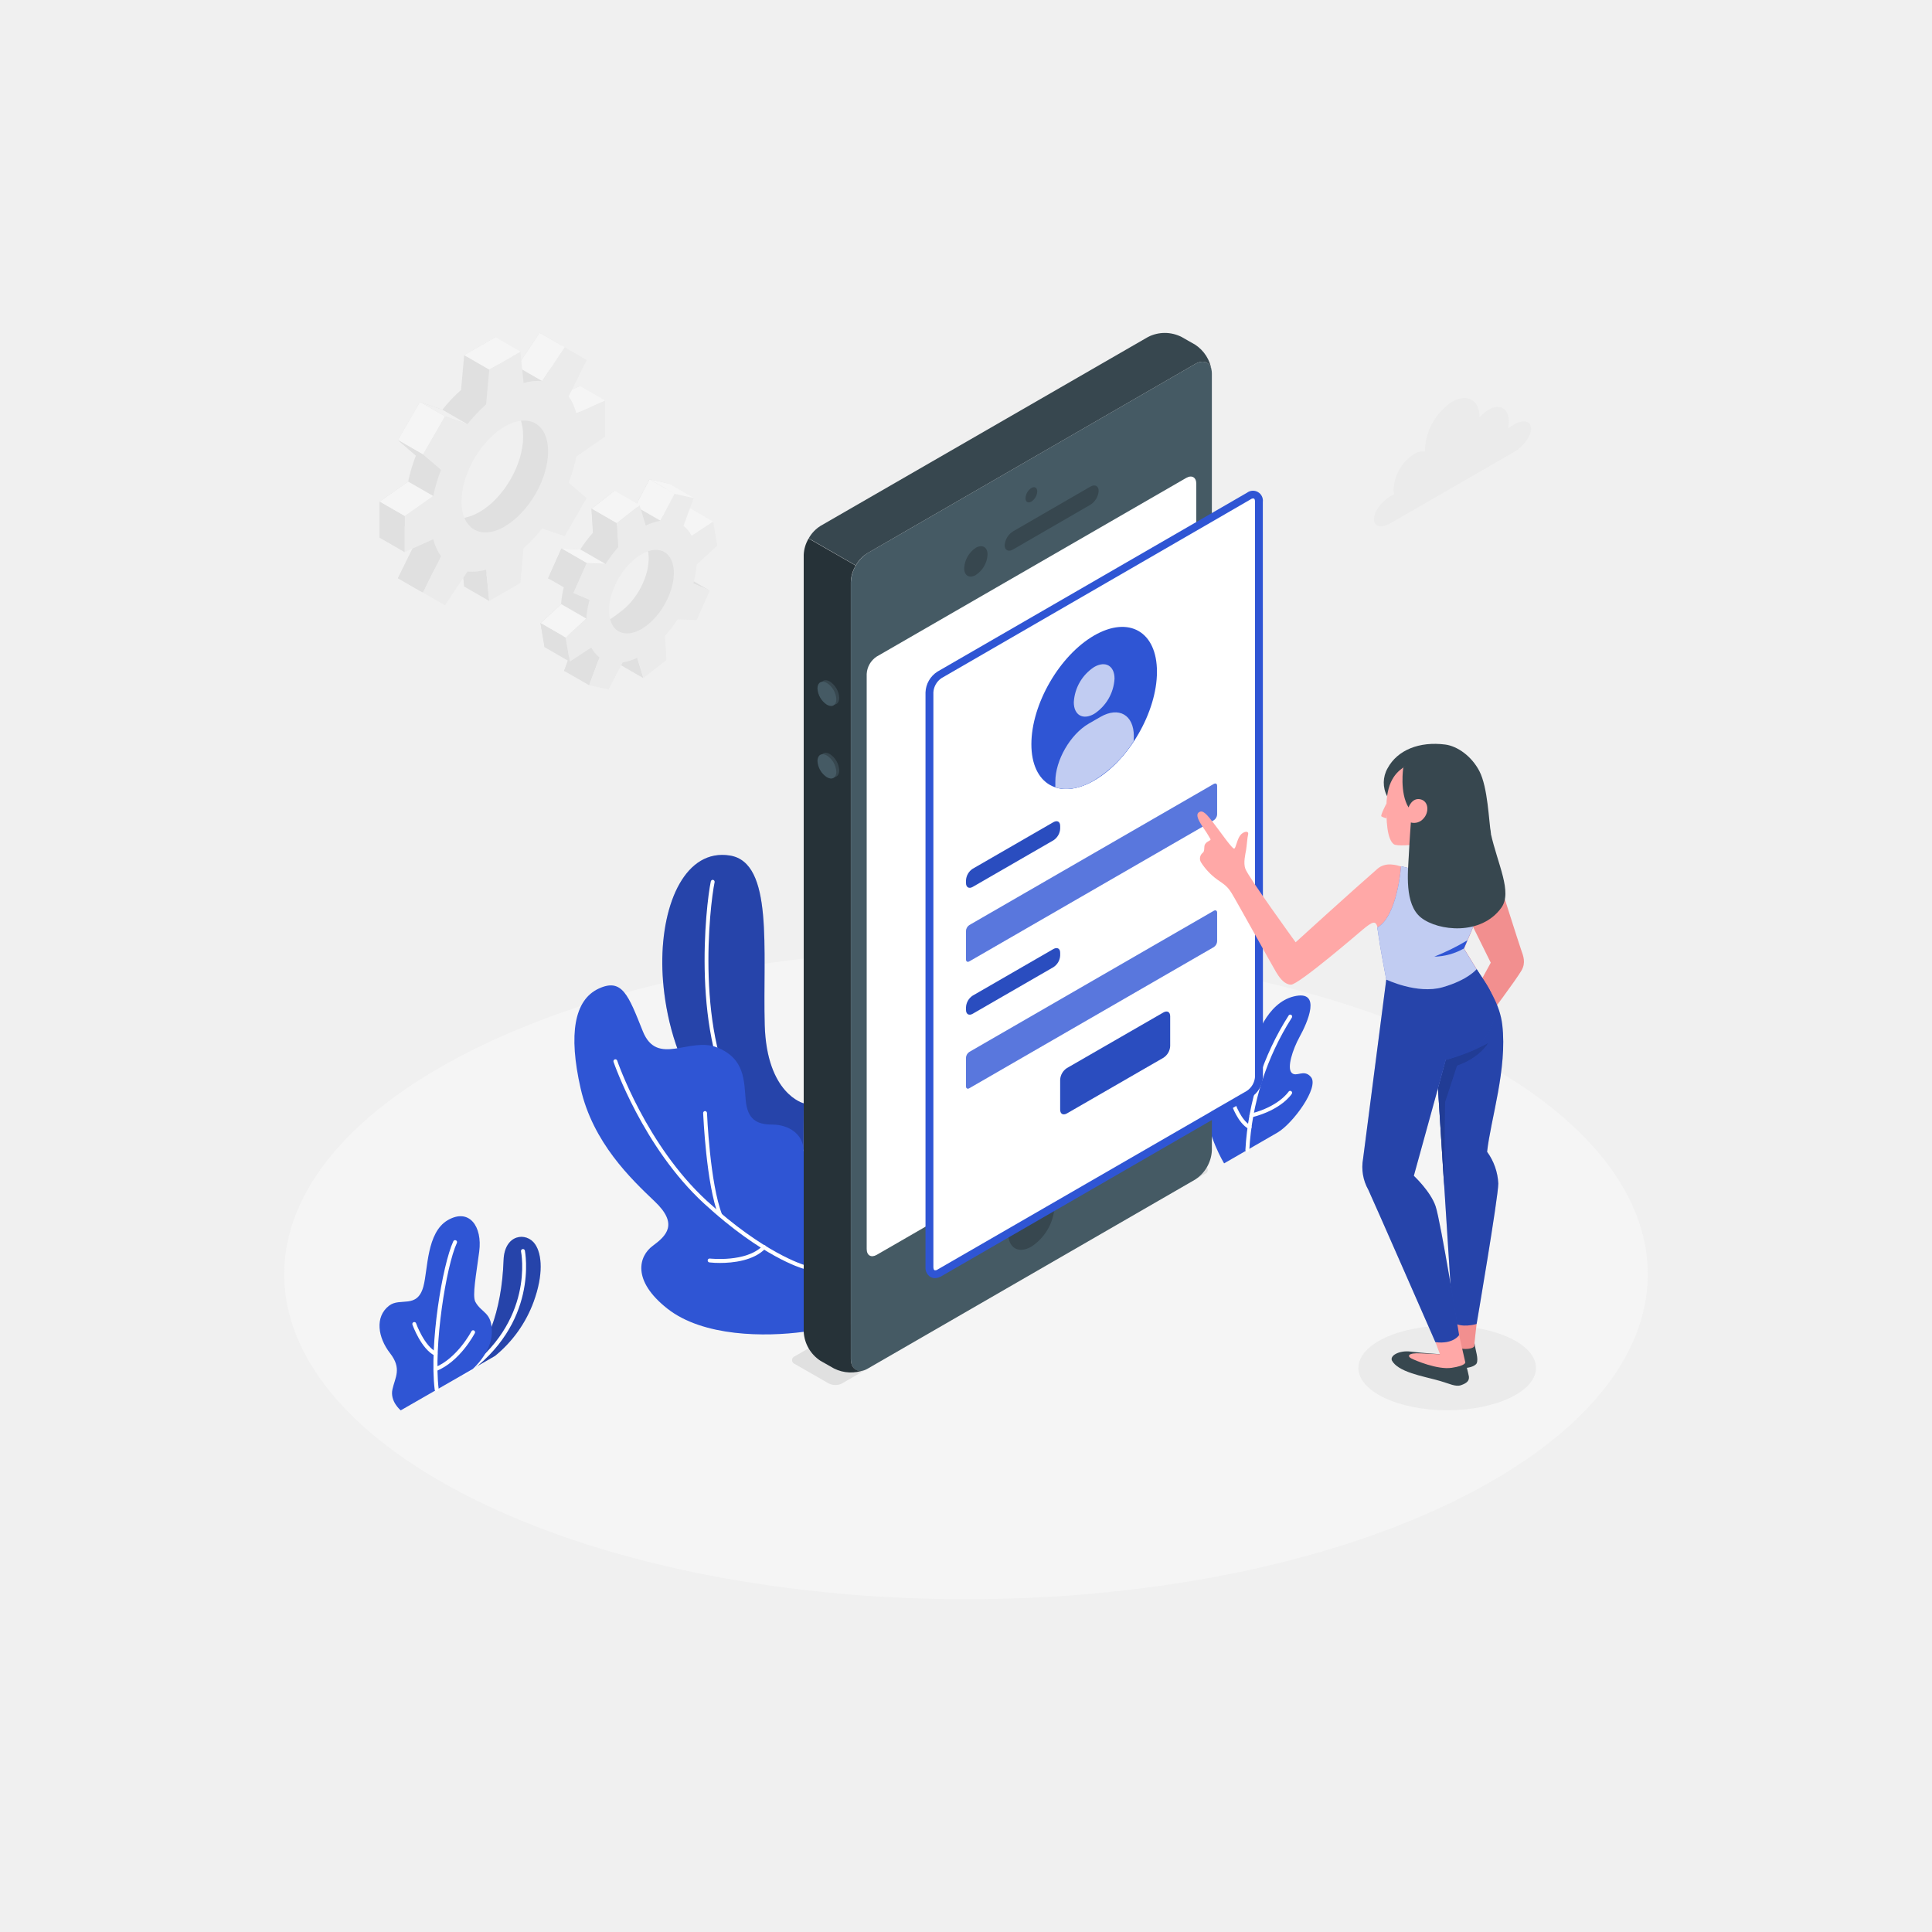
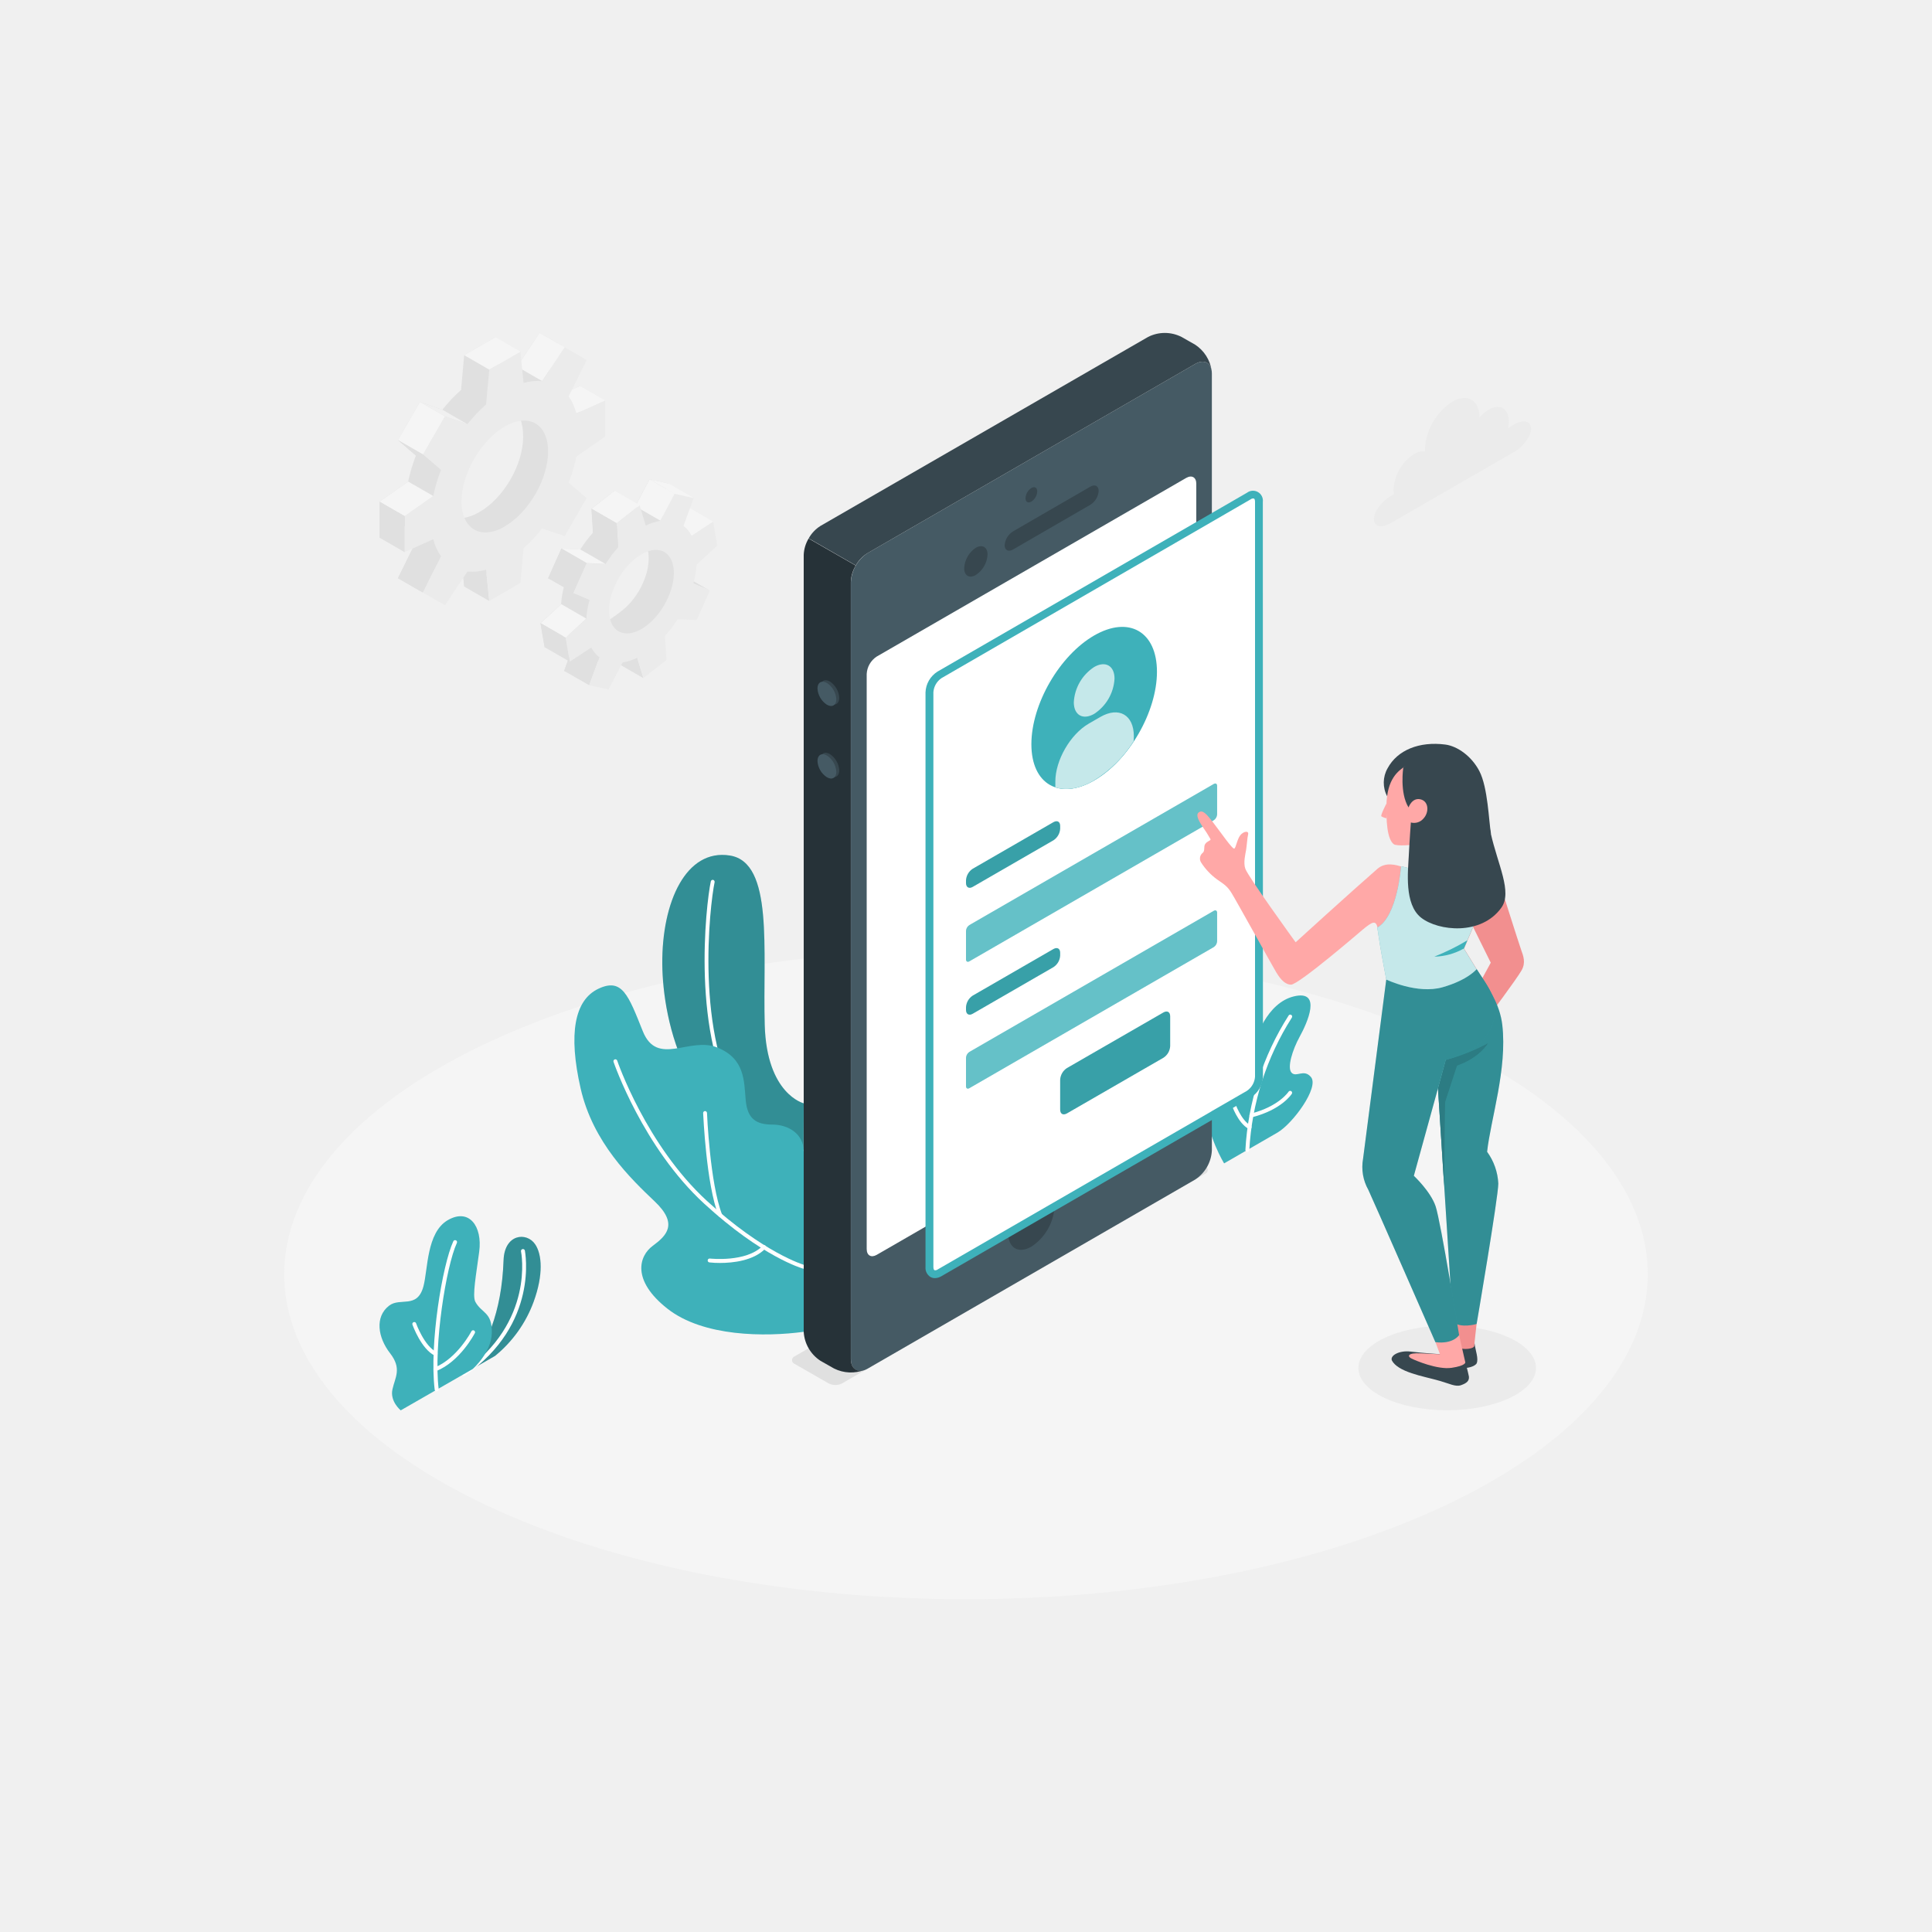
<svg xmlns="http://www.w3.org/2000/svg" viewBox="0 0 500 500">
  <g id="freepik--Floor--inject-2">
    <path d="M125.23,389.24c68.91,32.84,180.63,32.85,249.54,0s68.9-86.09,0-118.93-180.63-32.84-249.54,0S56.33,356.4,125.23,389.24Z" style="fill:#f5f5f5" />
  </g>
  <g id="freepik--Shadow--inject-2">
    <ellipse cx="374.53" cy="354.02" rx="22.98" ry="10.95" style="fill:#ebebeb" />
  </g>
  <g id="freepik--Plants--inject-2">
-     <path d="M120,355.59l8.13-4.69a32.54,32.54,0,0,0,10-14.07c2.51-6.92,2.16-12.18.36-14.82-2.21-3.25-7.94-2.68-8.17,4.16C129.84,339.65,125.91,349,120,355.59Z" style="fill:#2F55D4" />
+     <path d="M120,355.59l8.13-4.69a32.54,32.54,0,0,0,10-14.07c2.51-6.92,2.16-12.18.36-14.82-2.21-3.25-7.94-2.68-8.17,4.16C129.84,339.65,125.91,349,120,355.59Z" style="fill:#3EB1BA" />
    <path d="M120,355.59l8.13-4.69a32.54,32.54,0,0,0,10-14.07c2.51-6.92,2.16-12.18.36-14.82-2.21-3.25-7.94-2.68-8.17,4.16C129.84,339.65,125.91,349,120,355.59Z" style="opacity:0.2" />
    <path d="M120,356.09a.5.5,0,0,1-.28-.91c18.8-13,15.16-31.13,15.12-31.31a.5.5,0,1,1,1-.21c0,.19,3.84,18.94-15.52,32.34A.52.52,0,0,1,120,356.09Z" style="fill:#fff" />
-     <path d="M103.71,365s-2.83-2.3-2.15-5.42,2.51-5.36-.62-9.38-4-9.38-.26-12.28c2.85-2.25,7.3.93,8.9-5,1.18-4.34.78-13.95,6.31-17.15s9,1.62,8.13,8.14c-.76,5.83-1.84,11.44-1,13,1.62,3,4.39,2.59,4.26,8.07-.11,5.1-4.94,9.32-4.94,9.32Z" style="fill:#2F55D4" />
+     <path d="M103.71,365s-2.83-2.3-2.15-5.42,2.51-5.36-.62-9.38-4-9.38-.26-12.28c2.85-2.25,7.3.93,8.9-5,1.18-4.34.78-13.95,6.31-17.15s9,1.62,8.13,8.14c-.76,5.83-1.84,11.44-1,13,1.62,3,4.39,2.59,4.26,8.07-.11,5.1-4.94,9.32-4.94,9.32Z" style="fill:#3EB1BA" />
    <path d="M113,360.11a.51.51,0,0,1-.5-.44c-1.43-11.85,2-32.31,4.8-38.39A.5.5,0,0,1,118,321a.49.49,0,0,1,.24.66c-2.77,6-6.08,26.52-4.71,37.85a.5.5,0,0,1-.44.55Z" style="fill:#fff" />
    <path d="M112.73,350.88a.42.42,0,0,1-.22-.05c-3.47-1.69-5.67-7.72-5.76-8a.5.5,0,1,1,.94-.34c0,.06,2.15,5.9,5.26,7.41a.5.5,0,0,1-.22.95Z" style="fill:#fff" />
    <path d="M112.67,354.88a.49.49,0,0,1-.46-.32.5.5,0,0,1,.27-.65c5.84-2.34,9.48-9.29,9.52-9.37a.5.5,0,0,1,.89.46c-.16.3-3.85,7.36-10,9.84A.43.43,0,0,1,112.67,354.88Z" style="fill:#fff" />
-     <path d="M316.8,301.08S312.43,294,312,286.31s1.26-10.89,3.58-11.81,2.5,1.91,3.69,3.58,3.62.72,4.52-4.49,4.18-14,11-15.71c7.5-1.86,3.48,6.94,1.59,10.37s-3.35,8.11-2.11,9.38,3.17-1.08,5,1.1c2.23,2.63-4.7,12.1-8.68,14.39Z" style="fill:#2F55D4" />
+     <path d="M316.8,301.08S312.43,294,312,286.31s1.26-10.89,3.58-11.81,2.5,1.91,3.69,3.58,3.62.72,4.52-4.49,4.18-14,11-15.71c7.5-1.86,3.48,6.94,1.59,10.37s-3.35,8.11-2.11,9.38,3.17-1.08,5,1.1c2.23,2.63-4.7,12.1-8.68,14.39Z" style="fill:#3EB1BA" />
    <path d="M322.79,298.11h0a.5.5,0,0,1-.48-.52,72,72,0,0,1,11.2-34.8.49.49,0,0,1,.7-.11.5.5,0,0,1,.11.69,71.08,71.08,0,0,0-11,34.27A.5.5,0,0,1,322.79,298.11Z" style="fill:#fff" />
    <path d="M323.36,292.2a.53.53,0,0,1-.24-.06c-2.8-1.55-4.35-6.15-4.41-6.34a.5.5,0,0,1,.31-.64.5.5,0,0,1,.63.32s1.5,4.43,4,5.78a.51.51,0,0,1,.19.68A.49.49,0,0,1,323.36,292.2Z" style="fill:#fff" />
    <path d="M323.85,289.17a.5.5,0,0,1-.48-.38.49.49,0,0,1,.36-.6c7.22-1.83,9.72-5.61,9.74-5.65a.5.5,0,0,1,.85.54c-.11.17-2.71,4.14-10.34,6.08Z" style="fill:#fff" />
-     <path d="M208,285.54s-9.59-2.34-10.09-20.3c-.53-19.38,2.35-42-9-43.83s-17.65,12-17.51,28.15c.13,14.14,5.83,44.84,36.56,50.86Z" style="fill:#2F55D4" />
+     <path d="M208,285.54s-9.59-2.34-10.09-20.3c-.53-19.38,2.35-42-9-43.83s-17.65,12-17.51,28.15c.13,14.14,5.83,44.84,36.56,50.86Z" style="fill:#3EB1BA" />
    <path d="M208,285.54s-9.59-2.34-10.09-20.3c-.53-19.38,2.35-42-9-43.83s-17.65,12-17.51,28.15c.13,14.14,5.83,44.84,36.56,50.86Z" style="opacity:0.2" />
    <path d="M208,298.58h-.09c-6.91-1.26-12.54-5.07-16.73-11.31-12.42-18.53-8.51-53.13-7.22-59.17a.51.51,0,0,1,.59-.39.52.52,0,0,1,.39.6c-1.27,6-5.16,40.16,7.07,58.4a24.12,24.12,0,0,0,16.08,10.88.5.5,0,0,1,.4.59A.49.49,0,0,1,208,298.58Z" style="fill:#fff" />
-     <path d="M208,344.67c-9.91,1.34-26,1.32-35.29-6s-7.35-13.62-3.78-16.25,6.67-5.63.53-11.47-16-15.22-19.2-29.29-1.62-22.87,4.66-25.8c6.09-2.84,7.7,1.68,11.43,11s12.12,1.33,19.3,4.24,6.89,8.67,7.34,13.62,2.82,6.32,6.89,6.32,8.12,2.34,8.12,7Z" style="fill:#2F55D4" />
+     <path d="M208,344.67c-9.91,1.34-26,1.32-35.29-6s-7.35-13.62-3.78-16.25,6.67-5.63.53-11.47-16-15.22-19.2-29.29-1.62-22.87,4.66-25.8c6.09-2.84,7.7,1.68,11.43,11s12.12,1.33,19.3,4.24,6.89,8.67,7.34,13.62,2.82,6.32,6.89,6.32,8.12,2.34,8.12,7Z" style="fill:#3EB1BA" />
    <path d="M208,328.33a.3.3,0,0,1-.13,0c-.43-.12-10.68-3.1-25.61-16.81-15.9-14.6-23.4-36.5-23.48-36.72a.51.51,0,0,1,.32-.63.5.5,0,0,1,.63.31c.07.22,7.5,21.88,23.21,36.3,14.72,13.53,25.09,16.56,25.2,16.59a.5.5,0,0,1,.34.62A.49.49,0,0,1,208,328.33Z" style="fill:#fff" />
    <path d="M186.43,315a.48.48,0,0,1-.46-.32c-3.21-8.24-3.94-25.87-4-26.62a.51.51,0,0,1,.48-.52.53.53,0,0,1,.52.48c0,.18.75,18.21,3.9,26.3a.5.5,0,0,1-.29.65A.52.52,0,0,1,186.43,315Z" style="fill:#fff" />
    <path d="M186.35,326.85a23.62,23.62,0,0,1-2.76-.14.5.5,0,1,1,.12-1c.09,0,9.4,1.06,13.67-3.29a.5.5,0,1,1,.71.7C195,326.31,189.61,326.85,186.35,326.85Z" style="fill:#fff" />
  </g>
  <g id="freepik--Gear--inject-2">
    <path d="M179.15,137.49l-1.08-6.23-5.56,3.66a7.71,7.71,0,0,0-2.11-2.57l2.66-7.2-5-1.11-3.66,7a13.63,13.63,0,0,0-3.81,1.24L159,127l-5.94,4.67.39,6.2a33.37,33.37,0,0,0-3.28,4.34l-4.9-.25-3.44,7.71,4.21,1.8a24.68,24.68,0,0,0-.83,4.88l-5.35,4.92,1.07,6.24,5.57-3.66a7.56,7.56,0,0,0,2.11,2.56L146,173.62l5,1.1,5.24-5.1c1.21-.19.91-2.47,2.23-3.12l1.59,5.26,5.93-4.66-.15-2.44c1.2-1.34,5.74-4.29,6.72-5.83l1.23-2,3.44-7.71-1.6-2.9-1.78-3.78ZM161,158c-4.56,3.58-6,4.37-6.77-.42s1.84-12.07,6.4-15.66,6.3-3.84,7.12.94S165.57,154.46,161,158Z" style="fill:#e0e0e0" />
    <polygon points="168.1 124.04 174.59 127.78 170.93 134.76 164.44 131.02 168.1 124.04" style="fill:#f5f5f5" />
    <polygon points="184.56 135 179 138.66 172.51 134.92 178.07 131.26 184.56 135" style="fill:#f5f5f5" />
    <polygon points="183.67 152.83 179.46 151.04 172.97 147.3 177.18 149.09 183.67 152.83" style="fill:#e0e0e0" />
    <polygon points="145.99 173.62 152.48 177.35 155.14 170.15 148.65 166.41 145.99 173.62" style="fill:#e0e0e0" />
    <polygon points="166.49 175.5 160.01 171.76 158.42 166.5 164.91 170.24 166.49 175.5" style="fill:#e0e0e0" />
    <path d="M185.63,141.23,184.56,135,179,138.66a7.74,7.74,0,0,0-2.12-2.57l2.66-7.2-4.95-1.11-3.67,7a13.63,13.63,0,0,0-3.81,1.24l-1.58-5.26-5.94,4.67.39,6.2A33.37,33.37,0,0,0,156.7,146l-4.91-.25-3.44,7.71,4.21,1.8a25.4,25.4,0,0,0-.83,4.89L146.39,165l1.07,6.24,5.56-3.66a7.7,7.7,0,0,0,2.12,2.56l-2.66,7.2,5,1.11,3.66-7a13.31,13.31,0,0,0,3.82-1.25l1.58,5.26,5.94-4.66-.39-6.2a33.37,33.37,0,0,0,3.28-4.34l4.91.24,3.44-7.71L179.45,151a24.81,24.81,0,0,0,.84-4.89ZM167.5,161.78c-4.55,3.58-8.91,2.61-9.74-2.17s2.2-11.57,6.76-15.15,8.91-2.6,9.74,2.18S172.06,158.2,167.5,161.78Z" style="fill:#ebebeb" />
    <polygon points="165.53 130.74 159.04 127 153.1 131.67 159.59 135.41 165.53 130.74" style="fill:#f5f5f5" />
    <polygon points="153.1 131.67 153.49 137.87 159.98 141.61 159.59 135.41 153.1 131.67" style="fill:#e0e0e0" />
    <polygon points="156.7 145.95 150.21 142.21 145.31 141.97 151.79 145.71 156.7 145.95" style="fill:#f5f5f5" />
    <polygon points="145.31 141.97 141.87 149.67 148.35 153.41 151.79 145.71 145.31 141.97" style="fill:#e0e0e0" />
    <polygon points="151.73 160.09 145.25 156.35 139.9 161.27 146.38 165.01 151.73 160.09" style="fill:#f5f5f5" />
    <polygon points="147.46 171.25 140.97 167.51 139.9 161.27 146.38 165.01 147.46 171.25" style="fill:#e0e0e0" />
    <polygon points="174.59 127.78 168.1 124.04 173.06 125.15 179.54 128.89 174.59 127.78" style="fill:#f5f5f5" />
    <path d="M150.09,109.21V99.9l-7.41,3.34a13.36,13.36,0,0,0-2-4.41l4.67-9.41-5.7-3.29-5.82,8.75a13.21,13.21,0,0,0-4.82.47l-.82-8.09-8.06,4.66-.81,9a39.68,39.68,0,0,0-4.82,5.1l-5.82-2-5.7,9.88,4.66,4a40.21,40.21,0,0,0-2,6.72l-7.41,5.21v9.32l7.41-3.34a13.36,13.36,0,0,0,2,4.41L103,149.64l5.7,3.29,5.82-8.75a13.23,13.23,0,0,0,4.82-.47l.81,8.09,8.06-4.66.82-9a15.2,15.2,0,0,0,6.46-4.54l4.18,1.47,5.7-9.87-3.5-3a20.81,20.81,0,0,0,.83-7.73Zm-25.93,23.26c-6.18,3.57-10,1-10-6.11s5.11-15.9,11.3-19.47,9.93-1,9.93,6.17S130.35,128.89,124.16,132.47Z" style="fill:#e0e0e0" />
    <polygon points="146.13 89.86 139.65 86.13 133.83 94.88 140.31 98.62 146.13 89.86" style="fill:#f5f5f5" />
    <polygon points="156.58 103.64 150.09 99.9 142.68 103.24 149.17 106.98 156.58 103.64" style="fill:#f5f5f5" />
    <polygon points="126.61 155.54 120.13 151.8 119.32 143.71 125.8 147.45 126.61 155.54" style="fill:#e0e0e0" />
    <polygon points="102.97 149.64 109.46 153.38 114.13 143.97 107.64 140.23 102.97 149.64" style="fill:#e0e0e0" />
    <path d="M156.58,113v-9.31L149.17,107a13.17,13.17,0,0,0-2-4.41l4.67-9.41-5.7-3.3-5.82,8.76a13,13,0,0,0-4.82.47L134.68,91l-8.06,4.66-.82,9a40.38,40.38,0,0,0-4.82,5.1l-5.82-2-5.7,9.88,4.67,4a39.29,39.29,0,0,0-2,6.72l-7.41,5.21v9.32l7.41-3.34a13.16,13.16,0,0,0,2,4.41l-4.67,9.41,5.7,3.29,5.82-8.75a13.21,13.21,0,0,0,4.82-.47l.82,8.09,8.06-4.66.81-9a39.68,39.68,0,0,0,4.82-5.1l5.82,2,5.7-9.87-4.67-4a39.34,39.34,0,0,0,2-6.72Zm-25.93,23.26c-6.19,3.57-11.21.67-11.21-6.47s5-15.83,11.21-19.41,11.2-.67,11.2,6.47S136.83,132.63,130.65,136.21Z" style="fill:#ebebeb" />
    <polygon points="114.5 106.04 120.98 109.78 115.16 107.75 108.68 104 114.5 106.04" style="fill:#f0f0f0" />
    <rect x="103.37" y="107.07" width="11.41" height="7.49" transform="translate(-41.42 149.93) rotate(-60.02)" style="fill:#f5f5f5" />
    <polygon points="102.97 113.88 109.46 117.62 114.13 121.64 107.64 117.91 102.97 113.88" style="fill:#e0e0e0" />
    <polygon points="105.64 124.63 112.13 128.37 104.72 133.58 98.23 129.84 105.64 124.63" style="fill:#f5f5f5" />
    <polygon points="98.23 129.84 104.72 133.58 104.72 142.9 98.23 139.16 98.23 129.84" style="fill:#e0e0e0" />
    <polygon points="134.68 91 128.19 87.26 120.13 91.92 126.61 95.66 134.68 91" style="fill:#f5f5f5" />
  </g>
  <g id="freepik--Device--inject-2">
    <path d="M217.88,358.05l94-54.28a1.06,1.06,0,0,0,0-2l-8.69-5a3.86,3.86,0,0,0-3.47,0L205.69,351a1.06,1.06,0,0,0,0,2l8.72,5A3.86,3.86,0,0,0,217.88,358.05Z" style="fill:#e0e0e0" />
    <path d="M309.3,94.2l-84.76,48.94a9.58,9.58,0,0,0-4.33,7.5V351.71c0,2.76,1.94,3.88,4.33,2.5l84.76-48.94a9.55,9.55,0,0,0,4.33-7.5V96.7C313.63,93.94,311.7,92.82,309.3,94.2Z" style="fill:#455a64" />
    <path d="M224.54,143.14,309.3,94.2c2.14-1.24,3.91-.47,4.27,1.68a9.68,9.68,0,0,0-4.27-6.68l-3.52-2a9.57,9.57,0,0,0-8.66,0L212.35,136.1a8.91,8.91,0,0,0-3.06,3.23l12.19,7A8.75,8.75,0,0,1,224.54,143.14Z" style="fill:#37474f" />
    <path d="M208,344.67a9.58,9.58,0,0,0,4.33,7.5l3.53,2a9.7,9.7,0,0,0,7.92.34c-2,.78-3.59-.37-3.59-2.84V150.64a8.8,8.8,0,0,1,1.27-4.27l-12.19-7A8.91,8.91,0,0,0,208,143.6Z" style="fill:#263238" />
    <path d="M226.87,169.93,307,123.68c1.44-.82,2.6-.15,2.6,1.5V274a5.73,5.73,0,0,1-2.6,4.5l-80.1,46.25c-1.44.83-2.6.16-2.6-1.5V174.43A5.74,5.74,0,0,1,226.87,169.93Z" style="fill:#fff" />
    <path d="M266.92,126.29a3.38,3.38,0,0,0-1.52,2.64c0,1,.68,1.37,1.52.88a3.35,3.35,0,0,0,1.52-2.64C268.44,126.2,267.76,125.81,266.92,126.29Z" style="fill:#37474f" />
    <path d="M266.92,308.74a13.3,13.3,0,0,0-6,10.42c0,3.83,2.69,5.39,6,3.47a13.31,13.31,0,0,0,6-10.42C272.94,308.38,270.24,306.82,266.92,308.74Z" style="fill:#37474f" />
    <path d="M252.53,141.77a6.73,6.73,0,0,0-3,5.28c0,1.94,1.36,2.73,3,1.76a6.73,6.73,0,0,0,3.05-5.28C255.58,141.59,254.22,140.8,252.53,141.77Z" style="fill:#37474f" />
    <path d="M260,141.11c0,1.3,1,1.79,2.17,1.1l20-11.57a4.64,4.64,0,0,0,2.17-3.6c0-1.29-1-1.78-2.17-1.09l-20,11.57A4.64,4.64,0,0,0,260,141.11Z" style="fill:#37474f" />
    <path d="M214.76,176.37a5.39,5.39,0,0,1,2.44,4.22c0,1.56-1.09,2.19-2.44,1.41a5.4,5.4,0,0,1-2.43-4.22C212.33,176.23,213.42,175.6,214.76,176.37Z" style="fill:#37474f" />
    <path d="M214.76,195.15a5.39,5.39,0,0,1,2.44,4.22c0,1.55-1.09,2.18-2.44,1.41a5.4,5.4,0,0,1-2.43-4.22C212.33,195,213.42,194.37,214.76,195.15Z" style="fill:#37474f" />
    <path d="M214,176.75a5.39,5.39,0,0,1,2.44,4.22c0,1.55-1.09,2.18-2.44,1.41a5.39,5.39,0,0,1-2.44-4.22C211.57,176.6,212.66,176,214,176.75Z" style="fill:#455a64" />
    <path d="M214,195.52a5.39,5.39,0,0,1,2.44,4.23c0,1.55-1.09,2.18-2.44,1.4a5.36,5.36,0,0,1-2.44-4.22C211.57,195.38,212.66,194.75,214,195.52Z" style="fill:#455a64" />
    <path d="M325.82,129.89c0-1.66-1.16-2.33-2.6-1.5l-9.59,5.53-70.51,40.72a5.73,5.73,0,0,0-2.6,4.5V327.92c0,1.66,1.16,2.33,2.6,1.5l70.54-40.73,9.56-5.52a5.73,5.73,0,0,0,2.6-4.5Z" style="fill:#fff" />
-     <path d="M326.82,129.89a2.57,2.57,0,0,0-4.1-2.37l-9.15,5.29h0l-70.95,41a6.66,6.66,0,0,0-3.1,5.37V327.92a2.77,2.77,0,0,0,1.26,2.55,2.29,2.29,0,0,0,1.18.31,3.42,3.42,0,0,0,1.66-.49l71-41h0l9.13-5.27a6.75,6.75,0,0,0,3.1-5.37ZM313.59,287.58l0,0-.82.48h0l-70.11,40.48a1,1,0,0,1-.84.18c-.13-.08-.26-.36-.26-.82V179.14a4.81,4.81,0,0,1,2.1-3.64L313.7,135h0l10-5.79a1,1,0,0,1,.84-.18c.13.08.26.36.26.82V278.67a4.81,4.81,0,0,1-2.1,3.64l-9.13,5.27Z" style="fill:#2F55D4" />
-     <path d="M283.17,164.46c9-5.18,16.25-1,16.25,9.39s-7.28,23-16.25,28.14-16.25,1-16.25-9.38S274.2,169.65,283.17,164.46Z" style="fill:#2F55D4" />
-     <path d="M283.17,172.62c2.91-1.68,5.27-.32,5.27,3a11.65,11.65,0,0,1-5.27,9.13c-2.91,1.68-5.27.32-5.27-3A11.65,11.65,0,0,1,283.17,172.62Z" style="fill:#2F55D4" />
-     <path d="M293.44,190.54c0-5.52-3.87-7.76-8.66-5l-3,1.73c-4.78,2.76-8.66,9.48-8.66,15v1.49c2.77.91,6.25.42,10-1.77a32,32,0,0,0,10.27-10.17Z" style="fill:#2F55D4" />
+     <path d="M326.82,129.89a2.57,2.57,0,0,0-4.1-2.37l-9.15,5.29h0l-70.95,41a6.66,6.66,0,0,0-3.1,5.37V327.92a2.77,2.77,0,0,0,1.26,2.55,2.29,2.29,0,0,0,1.18.31,3.42,3.42,0,0,0,1.66-.49l71-41h0l9.13-5.27a6.75,6.75,0,0,0,3.1-5.37ZM313.59,287.58l0,0-.82.48h0l-70.11,40.48a1,1,0,0,1-.84.18c-.13-.08-.26-.36-.26-.82V179.14a4.81,4.81,0,0,1,2.1-3.64L313.7,135h0l10-5.79a1,1,0,0,1,.84-.18c.13.08.26.36.26.82V278.67a4.81,4.81,0,0,1-2.1,3.64l-9.13,5.27Z" style="fill:#3EB1BA" />
+     <path d="M283.17,164.46c9-5.18,16.25-1,16.25,9.39s-7.28,23-16.25,28.14-16.25,1-16.25-9.38S274.2,169.65,283.17,164.46Z" style="fill:#3EB1BA" />
+     <path d="M283.17,172.62c2.91-1.68,5.27-.32,5.27,3a11.65,11.65,0,0,1-5.27,9.13c-2.91,1.68-5.27.32-5.27-3A11.65,11.65,0,0,1,283.17,172.62Z" style="fill:#3EB1BA" />
+     <path d="M293.44,190.54c0-5.52-3.87-7.76-8.66-5l-3,1.73c-4.78,2.76-8.66,9.48-8.66,15v1.49c2.77.91,6.25.42,10-1.77a32,32,0,0,0,10.27-10.17Z" style="fill:#3EB1BA" />
    <path d="M283.17,172.62c2.91-1.68,5.27-.32,5.27,3a11.65,11.65,0,0,1-5.27,9.13c-2.91,1.68-5.27.32-5.27-3A11.65,11.65,0,0,1,283.17,172.62Z" style="fill:#fff;opacity:0.7" />
    <path d="M293.44,190.54c0-5.52-3.87-7.76-8.66-5l-3,1.73c-4.78,2.76-8.66,9.48-8.66,15v1.49c2.77.91,6.25.42,10-1.77a32,32,0,0,0,10.27-10.17Z" style="fill:#fff;opacity:0.7" />
-     <path d="M251.73,224.84l20.91-12.07c1-.55,1.73-.11,1.73,1v.69a3.82,3.82,0,0,1-1.73,3l-20.91,12.07c-.95.55-1.73.1-1.73-1v-.69A3.83,3.83,0,0,1,251.73,224.84Z" style="fill:#2F55D4" />
+     <path d="M251.73,224.84l20.91-12.07c1-.55,1.73-.11,1.73,1v.69a3.82,3.82,0,0,1-1.73,3l-20.91,12.07c-.95.55-1.73.1-1.73-1v-.69A3.83,3.83,0,0,1,251.73,224.84Z" style="fill:#3EB1BA" />
    <path d="M251.73,224.84l20.91-12.07c1-.55,1.73-.11,1.73,1v.69a3.82,3.82,0,0,1-1.73,3l-20.91,12.07c-.95.55-1.73.1-1.73-1v-.69A3.83,3.83,0,0,1,251.73,224.84Z" style="opacity:0.1" />
-     <path d="M250.87,239.41l63.26-36.52c.47-.28.86-.06.86.5v7.38a1.94,1.94,0,0,1-.86,1.5l-63.26,36.52c-.48.28-.87.05-.87-.5v-7.38A1.92,1.92,0,0,1,250.87,239.41Z" style="fill:#2F55D4" />
+     <path d="M250.87,239.41l63.26-36.52c.47-.28.86-.06.86.5v7.38a1.94,1.94,0,0,1-.86,1.5l-63.26,36.52c-.48.28-.87.05-.87-.5v-7.38A1.92,1.92,0,0,1,250.87,239.41Z" style="fill:#3EB1BA" />
    <path d="M250.87,239.41l63.26-36.52c.47-.28.86-.06.86.5v7.38a1.94,1.94,0,0,1-.86,1.5l-63.26,36.52c-.48.28-.87.05-.87-.5v-7.38A1.92,1.92,0,0,1,250.87,239.41Z" style="fill:#fff;opacity:0.2" />
-     <path d="M251.73,257.67l20.91-12.07c1-.55,1.73-.1,1.73,1v.69a3.81,3.81,0,0,1-1.73,3l-20.91,12.07c-.95.56-1.73.11-1.73-1v-.69A3.85,3.85,0,0,1,251.73,257.67Z" style="fill:#2F55D4" />
+     <path d="M251.73,257.67l20.91-12.07c1-.55,1.73-.1,1.73,1v.69a3.81,3.81,0,0,1-1.73,3l-20.91,12.07c-.95.56-1.73.11-1.73-1v-.69A3.85,3.85,0,0,1,251.73,257.67Z" style="fill:#3EB1BA" />
    <path d="M251.73,257.67l20.91-12.07c1-.55,1.73-.1,1.73,1v.69a3.81,3.81,0,0,1-1.73,3l-20.91,12.07c-.95.56-1.73.11-1.73-1v-.69A3.85,3.85,0,0,1,251.73,257.67Z" style="opacity:0.1" />
-     <path d="M250.87,272.24l63.26-36.52c.47-.28.86-.05.86.5v7.38a1.94,1.94,0,0,1-.86,1.5l-63.26,36.52c-.48.28-.87.06-.87-.5v-7.38A1.92,1.92,0,0,1,250.87,272.24Z" style="fill:#2F55D4" />
+     <path d="M250.87,272.24l63.26-36.52c.47-.28.86-.05.86.5v7.38a1.94,1.94,0,0,1-.86,1.5l-63.26,36.52c-.48.28-.87.06-.87-.5v-7.38A1.92,1.92,0,0,1,250.87,272.24Z" style="fill:#3EB1BA" />
    <path d="M250.87,272.24l63.26-36.52c.47-.28.86-.05.86.5v7.38a1.94,1.94,0,0,1-.86,1.5l-63.26,36.52c-.48.28-.87.06-.87-.5v-7.38A1.92,1.92,0,0,1,250.87,272.24Z" style="fill:#fff;opacity:0.2" />
-     <path d="M276.1,276.43l25-14.41c1-.56,1.74-.11,1.74,1v7.72a3.82,3.82,0,0,1-1.74,3l-25,14.42c-1,.55-1.73.1-1.73-1v-7.73A3.86,3.86,0,0,1,276.1,276.43Z" style="fill:#2F55D4" />
+     <path d="M276.1,276.43l25-14.41c1-.56,1.74-.11,1.74,1v7.72a3.82,3.82,0,0,1-1.74,3l-25,14.42c-1,.55-1.73.1-1.73-1v-7.73A3.86,3.86,0,0,1,276.1,276.43Z" style="fill:#3EB1BA" />
    <path d="M276.1,276.43l25-14.41c1-.56,1.74-.11,1.74,1v7.72a3.82,3.82,0,0,1-1.74,3l-25,14.42c-1,.55-1.73.1-1.73-1v-7.73A3.86,3.86,0,0,1,276.1,276.43Z" style="opacity:0.1" />
  </g>
  <g id="freepik--Character--inject-2">
    <path d="M335.3,243.85s-12.28-16.94-13-19c-.57-1.52,0-3.78.18-4.83s.34-3.39.52-4c.3-1.14-1.17-.91-2,.13s-1.11,3.12-1.54,3.46-3.7-4.43-5.41-6.63-2.78-3.54-3.83-2.72c-.75.59-.19,1.87,1.05,3.75a33.77,33.77,0,0,1,2,3.15c.19.41-.83.44-1.38,1.29-.43.66,0,1.73-.6,2.24a1.89,1.89,0,0,0-.48,2.47,16.34,16.34,0,0,0,4.23,4.48c1.84,1.27,2.58,1.72,3.67,3.45s10.87,19.4,11.53,20.46,1.93,3.22,3.86,3.28,17.73-13.54,18.54-14.22c2.6-2.17,3.43-2.48,3.87-.53a19.25,19.25,0,0,1,.34,2.1c.31,2.48,2,11.34,2,11.34s8,3.87,14.57,2,8.79-4.66,8.79-4.66l-3.29-5.36c.89-2.21,5-11.17,6.33-17.44l-20.6-3.33c-.42-.09-1.1-.26-2-.49-1.13-.3-4-1.29-6.17.61-7.08,6.17-21.16,19-21.16,19" style="fill:#ffa8a7" />
    <path d="M376.14,347.79l-3.69,5.13a12.26,12.26,0,0,0,5.36,1.15c3.31.12,4.22-1,4.34-1.22.56-1.2-.31-3.36-.55-5.22Z" style="fill:#37474f" />
    <path d="M372.66,350.46s-4.48-.29-7.57-.67-5.54,1.12-4.82,2.39,2.43,2.33,5.09,3.22c2.27.77,5,1.32,7.36,2s4,1.57,5.37,1.09c1.53-.53,2.19-1.14,2.06-2.26a48.54,48.54,0,0,0-1.24-4.72Z" style="fill:#37474f" />
    <path d="M382.15,342.64s-.56,4.66-.6,5.66-4.55,1.32-5.41-.51l-.14-5.7Z" style="fill:#f28f8f" />
    <path d="M377.61,345.5l1.61,7.08s.15.86-3.53,1.41-9.46-1.93-10.45-2.43-1.1-1.51,2.52-1.31,4.9.21,4.9.21l-1.18-3.13Z" style="fill:#ffa8a7" />
    <path d="M385.19,228l2.55-.71s5.33,16.87,5.92,18.5,1.26,3.35.11,5.36c-1.37,2.39-8.58,12-8.58,12l-4.58-4.48,5.2-9.52-4.6-9.3Z" style="fill:#f28f8f" />
    <path d="M359,206.09a7.52,7.52,0,0,1,.11-7.27c2.54-4.71,8.2-7,14.94-6.13,3.12.41,6.8,3,8.81,6.87,2.22,4.29,2.43,12.93,3,16.2Z" style="fill:#37474f" />
    <path d="M358.82,207.94s-1.6,3.05-1.32,3.33a4.19,4.19,0,0,0,1.34.5Z" style="fill:#ffa8a7" />
    <path d="M363.68,198.3c-1.74,1.13-4.74,3.21-4.87,10.06-.14,7,.86,9.31,1.9,10.12.7.55,4.81.27,6.57-.14s6.83-2.92,8.66-6.73c2.15-4.48,1.71-11-1.48-13A11.14,11.14,0,0,0,363.68,198.3Z" style="fill:#ffa8a7" />
-     <path d="M382.15,250.82c3.08,4.8,6,9,6.64,14.42,1.32,11.39-3,24.41-3.93,32.84a15.19,15.19,0,0,1,2.9,8.22c0,3.49-5.61,36.34-5.61,36.34s-4.08,1.24-6.15-.55l-3.85-60.43,2-7.36Z" style="fill:#2F55D4" />
+     <path d="M382.15,250.82c3.08,4.8,6,9,6.64,14.42,1.32,11.39-3,24.41-3.93,32.84a15.19,15.19,0,0,1,2.9,8.22c0,3.49-5.61,36.34-5.61,36.34s-4.08,1.24-6.15-.55l-3.85-60.43,2-7.36Z" style="fill:#3EB1BA" />
    <path d="M382.15,250.82c3.08,4.8,6,9,6.64,14.42,1.32,11.39-3,24.41-3.93,32.84a15.19,15.19,0,0,1,2.9,8.22c0,3.49-5.61,36.34-5.61,36.34s-4.08,1.24-6.15-.55l-3.85-60.43,2-7.36Z" style="opacity:0.2" />
-     <path d="M372.15,281.66l2-7.36a49.13,49.13,0,0,0,11-4.37s-2.08,3.79-8.06,5.87L374,285.25l-.26,21.65Z" style="fill:#2F55D4" />
+     <path d="M372.15,281.66l2-7.36a49.13,49.13,0,0,0,11-4.37s-2.08,3.79-8.06,5.87L374,285.25l-.26,21.65Z" style="fill:#3EB1BA" />
    <path d="M372.15,281.66l2-7.36a49.13,49.13,0,0,0,11-4.37s-2.08,3.79-8.06,5.87L374,285.25l-.26,21.65Z" style="opacity:0.3" />
-     <path d="M382.15,250.82c1.65,2.7,5.59,7.3,4.75,11.73-1,5.36-3.9,9.13-12.72,11.75l-8.28,30s4.31,4,5.63,7.87,6.08,33.35,6.08,33.35-1.48,2.41-6.13,1.83c0,0-16.21-37-17.35-39.41a12,12,0,0,1-1.37-8.05c.51-3.88,6-46.35,6-46.35Z" style="fill:#2F55D4" />
+     <path d="M382.15,250.82c1.65,2.7,5.59,7.3,4.75,11.73-1,5.36-3.9,9.13-12.72,11.75l-8.28,30s4.31,4,5.63,7.87,6.08,33.35,6.08,33.35-1.48,2.41-6.13,1.83c0,0-16.21-37-17.35-39.41a12,12,0,0,1-1.37-8.05c.51-3.88,6-46.35,6-46.35Z" style="fill:#3EB1BA" />
    <path d="M382.15,250.82c1.65,2.7,5.59,7.3,4.75,11.73-1,5.36-3.9,9.13-12.72,11.75l-8.28,30s4.31,4,5.63,7.87,6.08,33.35,6.08,33.35-1.48,2.41-6.13,1.83c0,0-16.21-37-17.35-39.41a12,12,0,0,1-1.37-8.05c.51-3.88,6-46.35,6-46.35Z" style="opacity:0.2" />
-     <path d="M385.19,228l-20.6-3.33c-.42-.09-1.1-.26-2-.49h0s-.88,12.92-6.17,15.88h0c.13.62.24,1.31.34,2.1.31,2.48,2,11.34,2,11.34s8,3.87,14.57,2,8.79-4.66,8.79-4.66l-3.29-5.36C379.75,243.25,383.89,234.29,385.19,228Z" style="fill:#2F55D4" />
+     <path d="M385.19,228l-20.6-3.33c-.42-.09-1.1-.26-2-.49h0s-.88,12.92-6.17,15.88h0c.13.62.24,1.31.34,2.1.31,2.48,2,11.34,2,11.34s8,3.87,14.57,2,8.79-4.66,8.79-4.66l-3.29-5.36C379.75,243.25,383.89,234.29,385.19,228Z" style="fill:#3EB1BA" />
    <path d="M385.19,228l-20.6-3.33c-.42-.09-1.1-.26-2-.49h0s-.88,12.92-6.17,15.88h0c.13.62.24,1.31.34,2.1.31,2.48,2,11.34,2,11.34s8,3.87,14.57,2,8.79-4.66,8.79-4.66l-3.29-5.36C379.75,243.25,383.89,234.29,385.19,228Z" style="fill:#fff;opacity:0.7" />
-     <path d="M379.76,243.35a58.15,58.15,0,0,1-8.57,4.23,16.1,16.1,0,0,0,7.67-2.12Z" style="fill:#2F55D4" />
+     <path d="M379.76,243.35a58.15,58.15,0,0,1-8.57,4.23,16.1,16.1,0,0,0,7.67-2.12Z" style="fill:#3EB1BA" />
    <path d="M363.17,198.64s-1,6.5,1.36,10.32c0,0,.88-2.59,3.07-2.1s2.31,3.38.77,5a3.19,3.19,0,0,1-3.24,1s-.35,4.7-.54,8.64-1.23,12.53,3.2,16,15.55,4.69,20.76-2.59c2.9-4.05-.95-11.21-2.74-19.24-1.65-7.38-2.58-18.32-10.41-20.08S363.17,198.64,363.17,198.64Z" style="fill:#37474f" />
  </g>
  <g id="freepik--Cloud--inject-2">
    <path d="M391.9,109.83l-1.65,1a8.7,8.7,0,0,0,.23-1.79c0-3.35-2.35-4.7-5.25-3a9.26,9.26,0,0,0-2.33,2v0c0-4.5-3.16-6.33-7.06-4.08a15.61,15.61,0,0,0-7.06,12.23c0,.23,0,.45,0,.67a4.28,4.28,0,0,0-2.87.66,11.6,11.6,0,0,0-5.25,9.09,6.1,6.1,0,0,0,.13,1.26l-.88.51c-2.39,1.38-4.33,4.07-4.33,6s1.94,2.39,4.33,1l32-18.45c2.39-1.38,4.33-4.07,4.33-6S394.29,108.44,391.9,109.83Z" style="fill:#ebebeb" />
  </g>
</svg>
